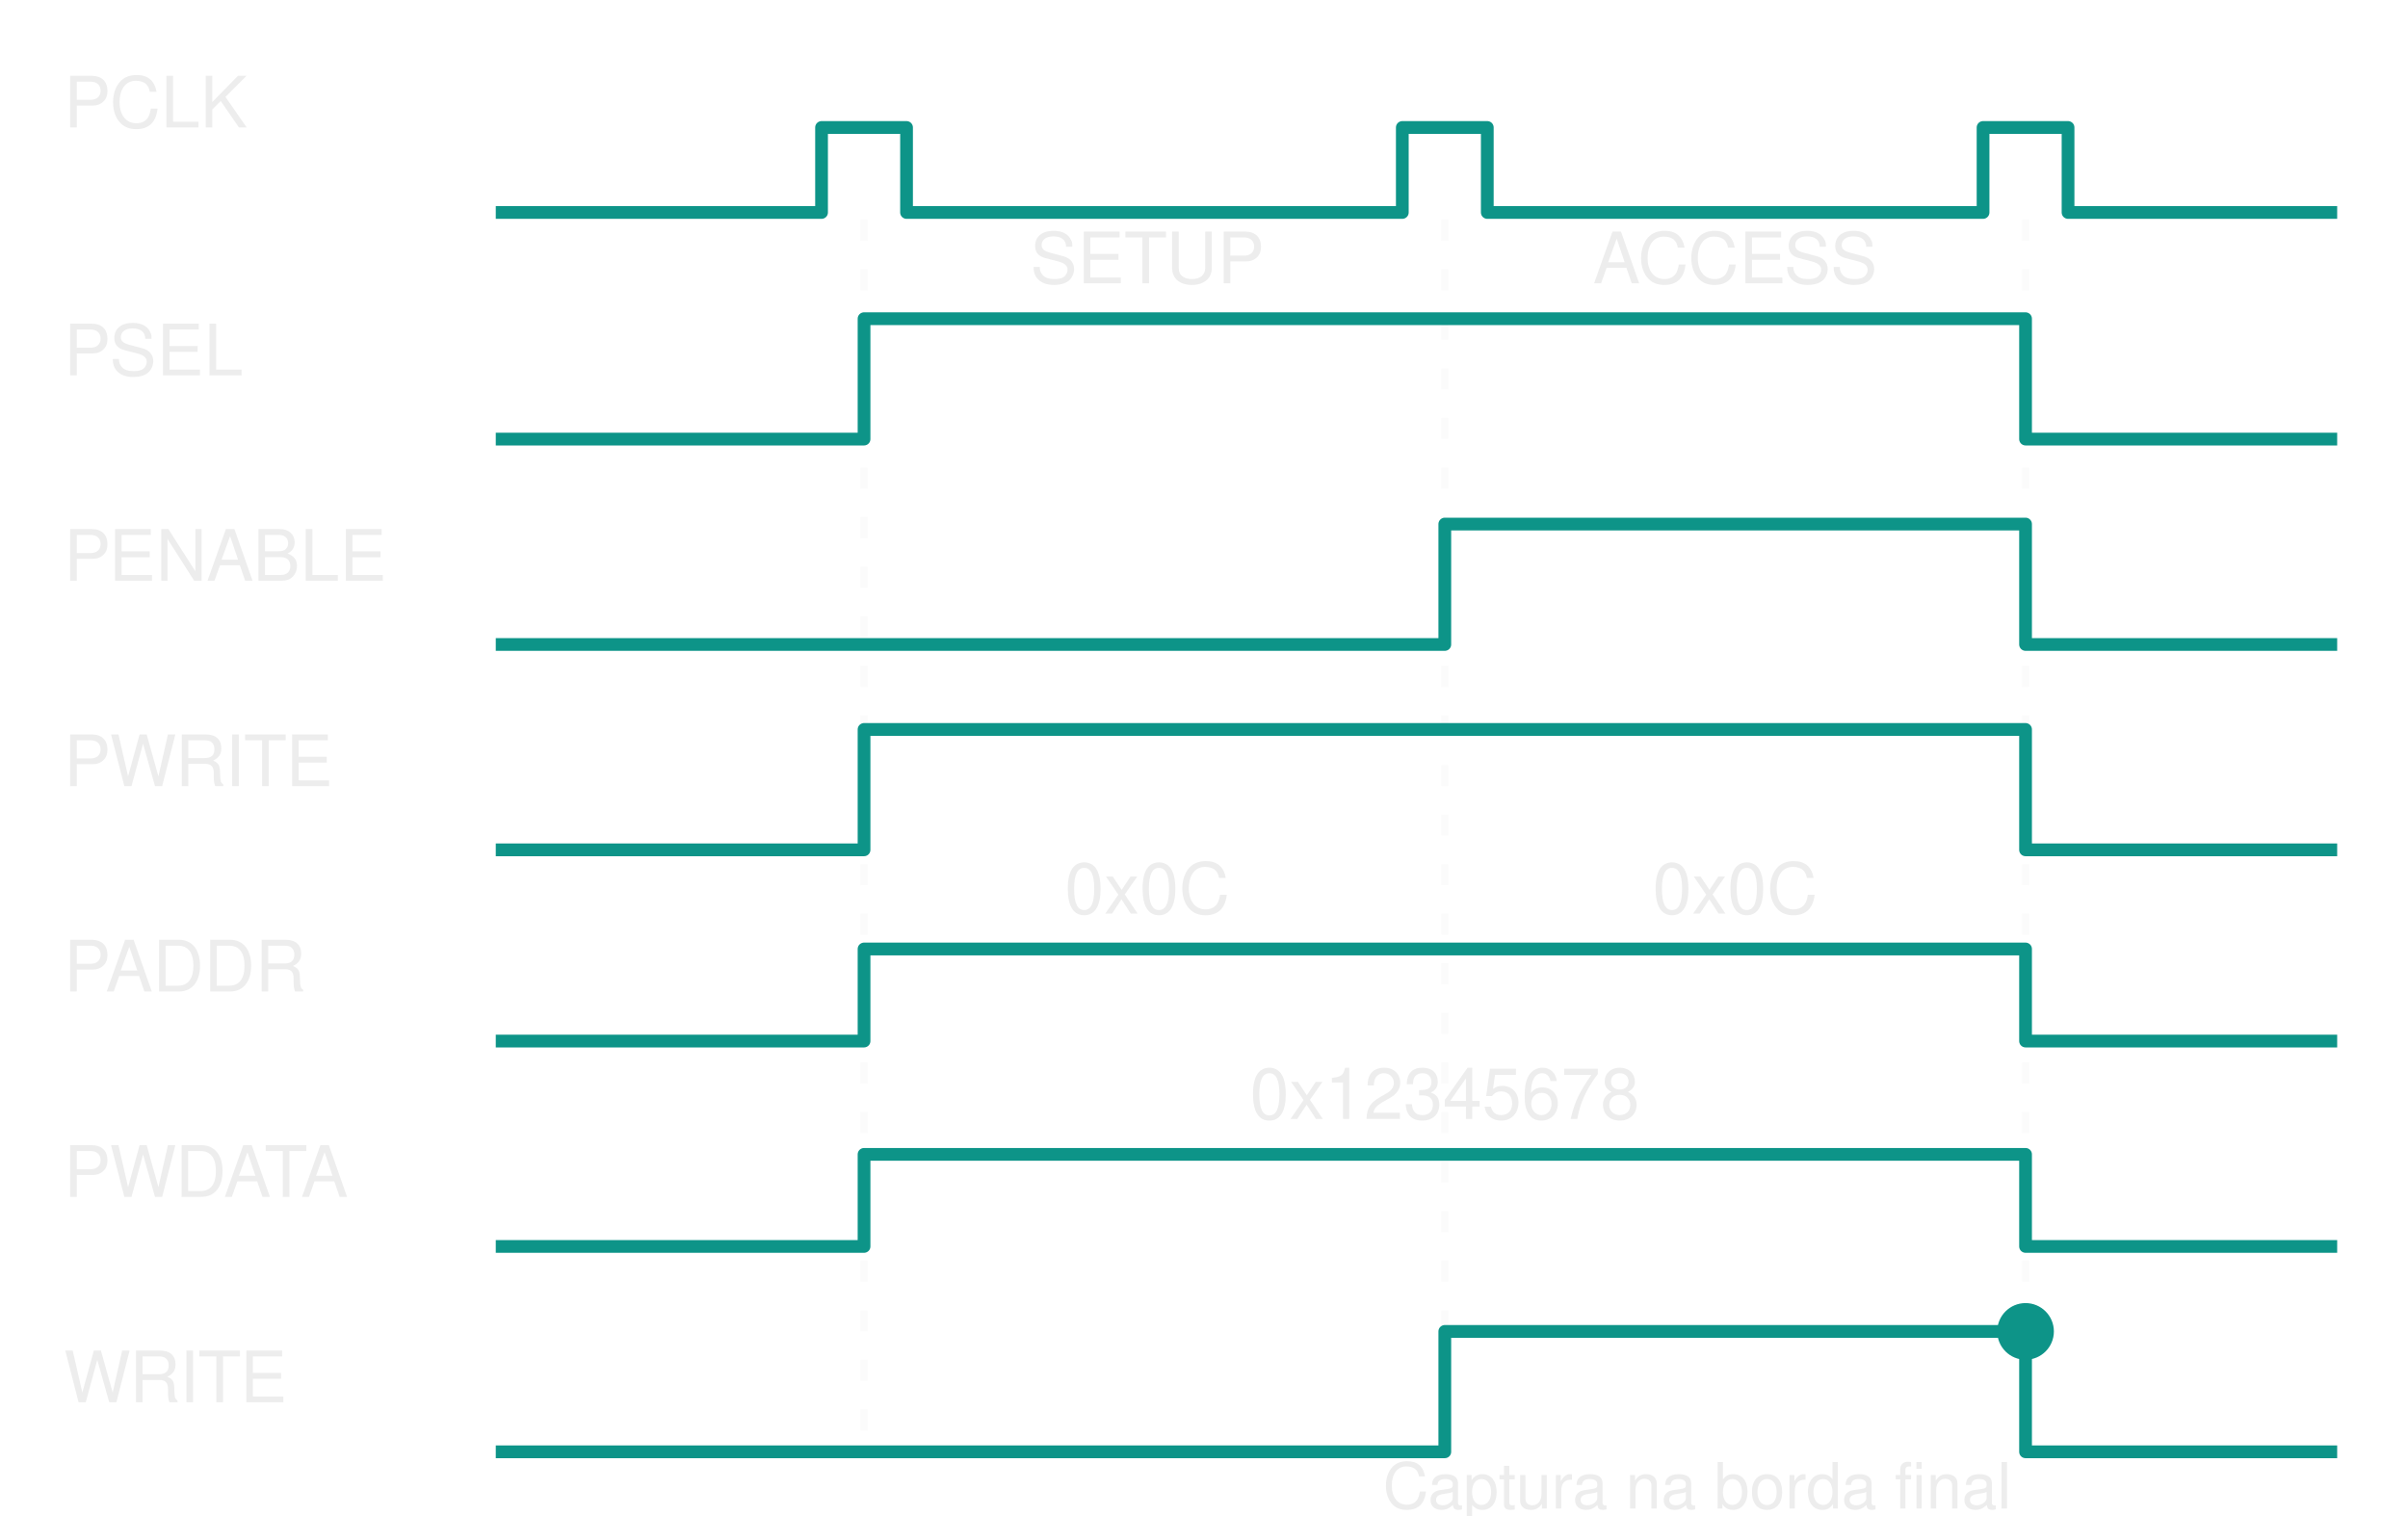
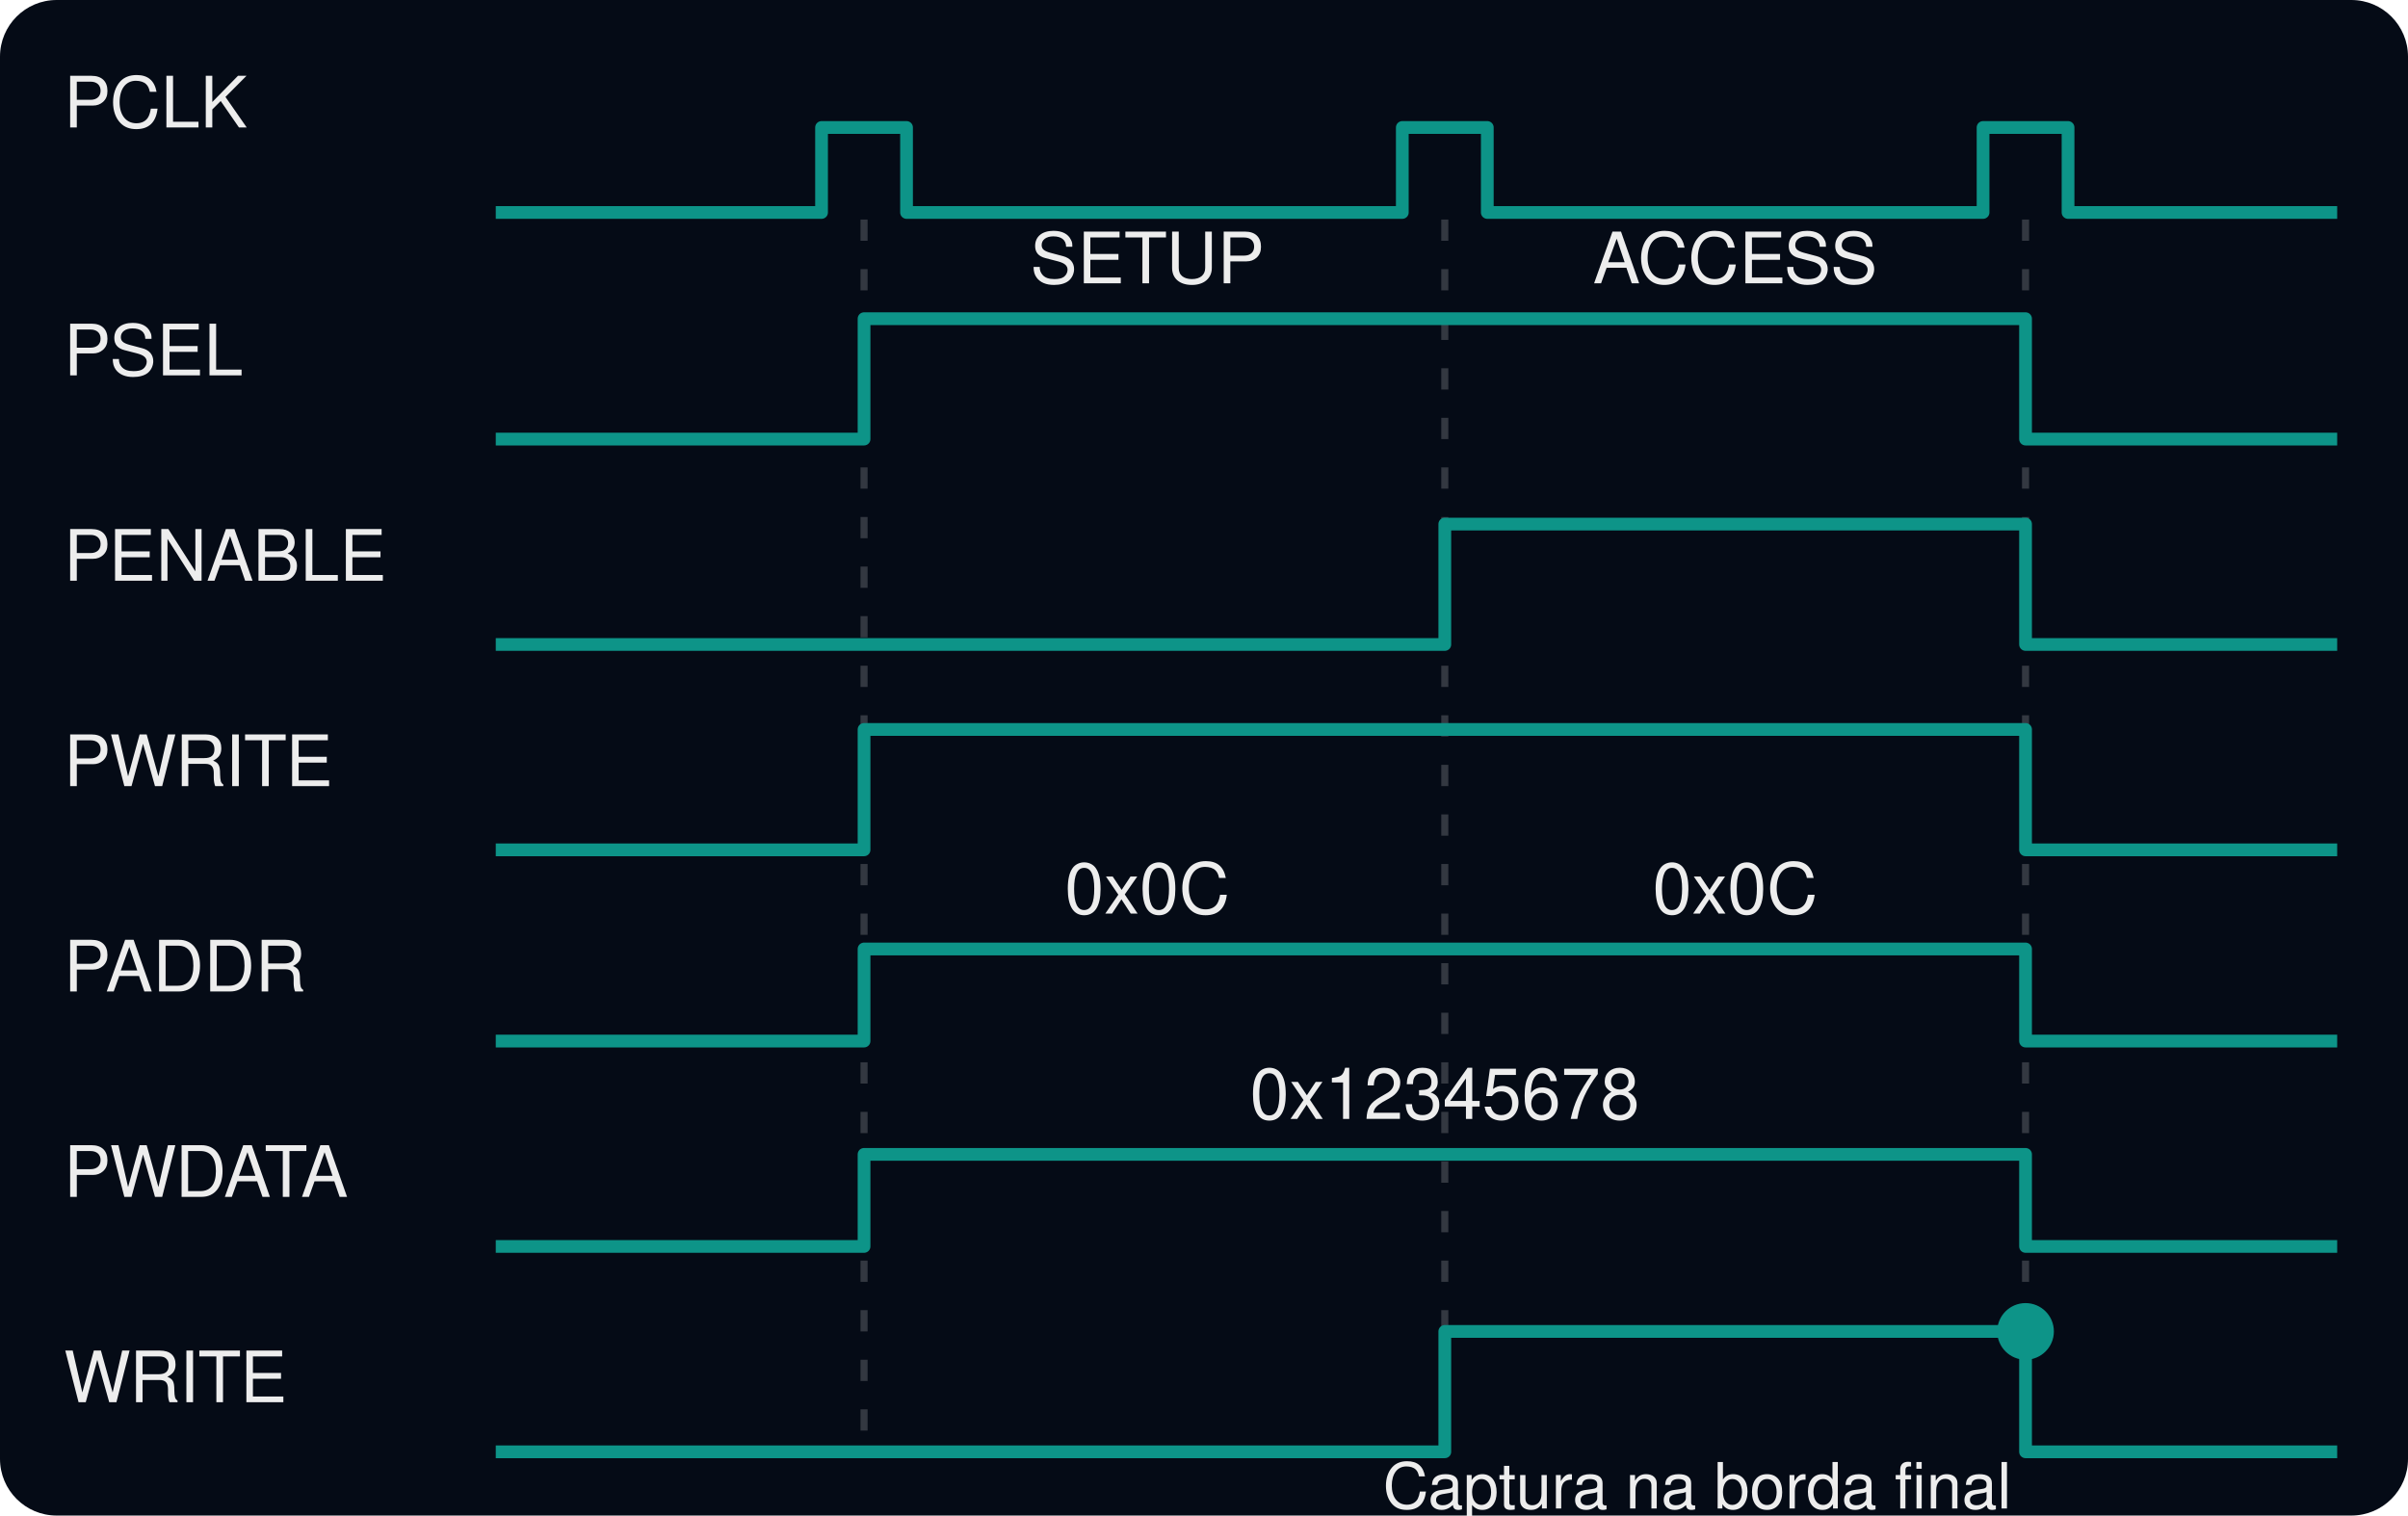
<svg xmlns="http://www.w3.org/2000/svg" font-family="-apple-system-body, ui-sans-serif, -apple-system, system-ui, &quot;Segoe UI&quot;, Helvetica, &quot;Apple Color Emoji&quot;, Arial, sans-serif, &quot;Segoe UI Emoji&quot;, &quot;Segoe UI Symbol&quot;" font-weight="400" data-d-component="svg" fill="currentColor" style="color:rgb(237, 237, 237)" viewBox="0 0 340 214" width="100%">
+   <rect data-background="project" x="0" y="0" width="340" height="214" rx="8" fill="#050b16" />
  <line x1="122" y1="31" x2="122" y2="204" stroke="currentColor" stroke-dasharray="3 4" opacity="0.2" />
  <line x1="204" y1="31" x2="204" y2="204" stroke="currentColor" stroke-dasharray="3 4" opacity="0.2" />
  <line x1="286" y1="31" x2="286" y2="204" stroke="currentColor" stroke-dasharray="3 4" opacity="0.2" />
  <g fill="currentColor" font-size="10">
    <text x="9" y="18">PCLK</text>
    <text x="9" y="53">PSEL</text>
    <text x="9" y="82">PENABLE</text>
    <text x="9" y="111">PWRITE</text>
    <text x="9" y="140">PADDR</text>
    <text x="9" y="169">PWDATA</text>
    <text x="9" y="198">WRITE</text>
  </g>
  <g stroke="#0D9488" stroke-width="1.8" fill="none" stroke-linejoin="round">
    <path d="M70 30 H116 V18 H128 V30 H198 V18 H210 V30 H280 V18 H292 V30 H330" />
    <path d="M70 62 H122 V45 H286 V62 H330" />
    <path d="M70 91 H204 V74 H286 V91 H330" />
    <path d="M70 120 H122 V103 H286 V120 H330" />
    <path d="M70 147 H122 V134 H286 V147 H330" />
    <path d="M70 176 H122 V163 H286 V176 H330" />
    <path d="M70 205 H204 V188 H286 V205 H330" />
  </g>
  <g fill="currentColor" font-size="10">
    <text x="162" y="129" text-anchor="middle">0x0C</text>
    <text x="245" y="129" text-anchor="middle">0x0C</text>
    <text x="204" y="158" text-anchor="middle">0x12345678</text>
  </g>
  <g font-size="10" fill="currentColor">
    <text x="162" y="40" text-anchor="middle">SETUP</text>
    <text x="245" y="40" text-anchor="middle">ACCESS</text>
  </g>
  <circle cx="286" cy="188" r="4" fill="#0D9488" />
  <text x="284" y="213" text-anchor="end" fill="currentColor" font-size="9">Captura na borda final</text>
</svg>
